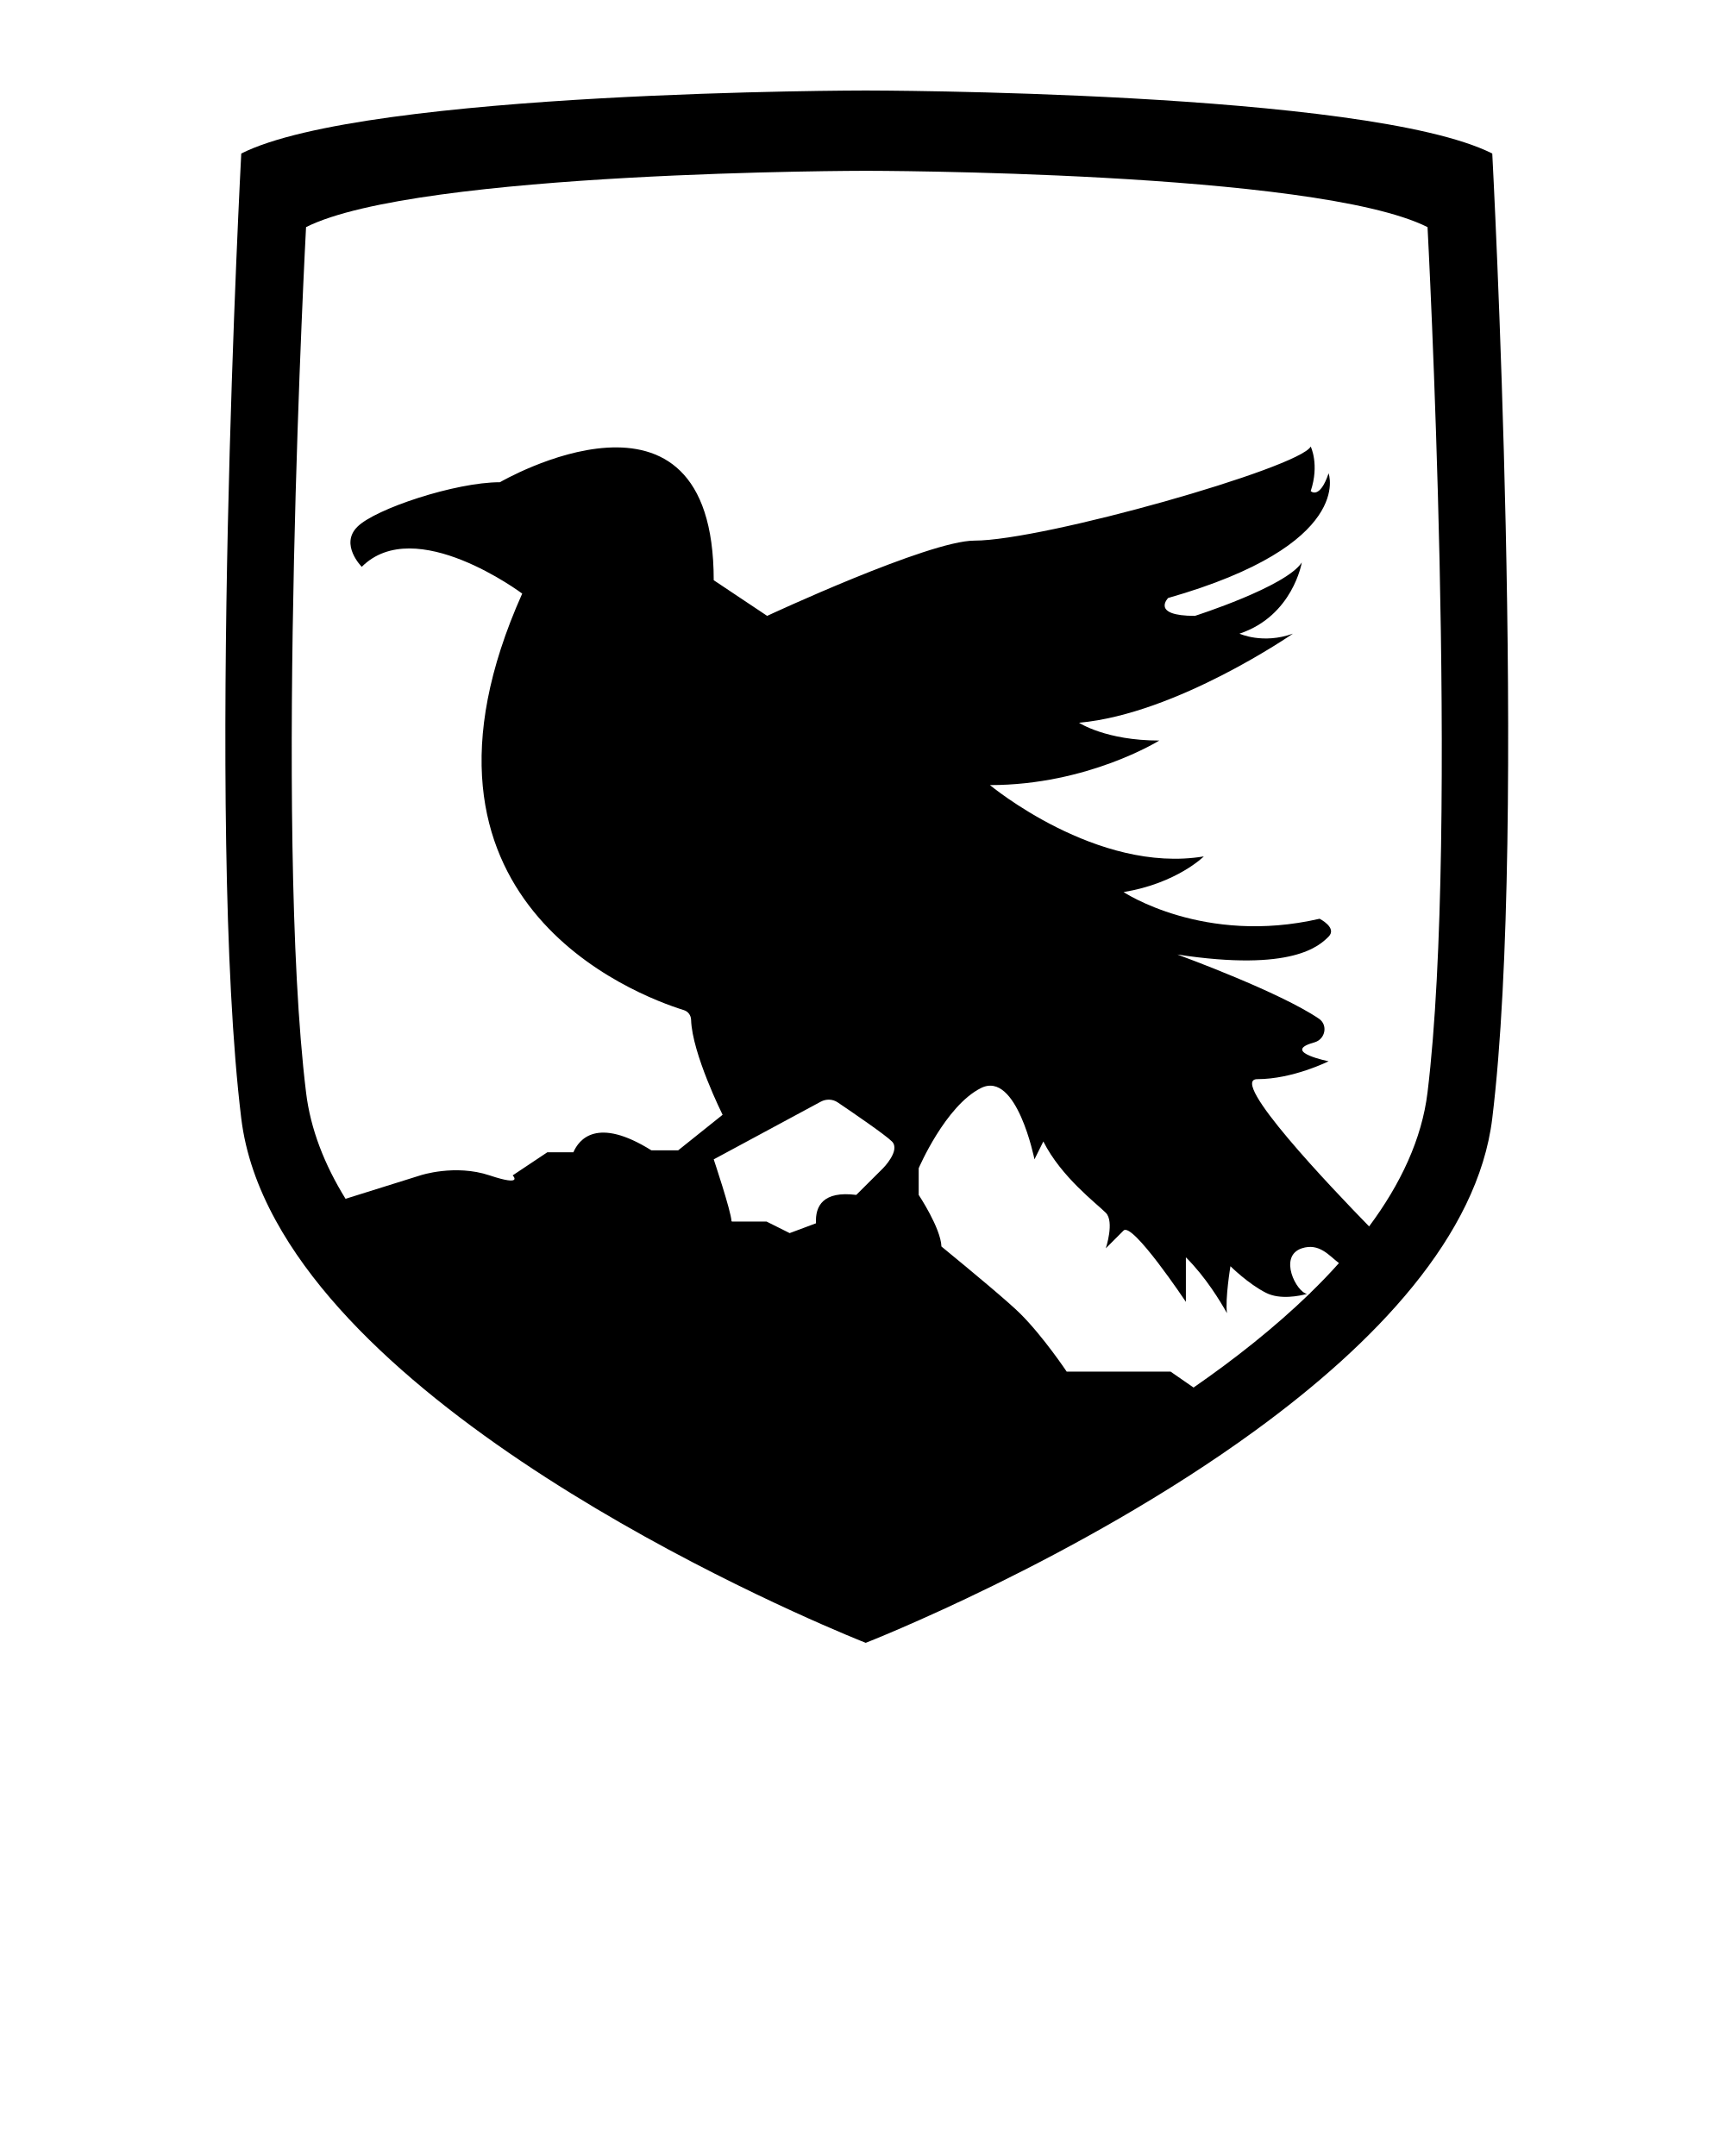
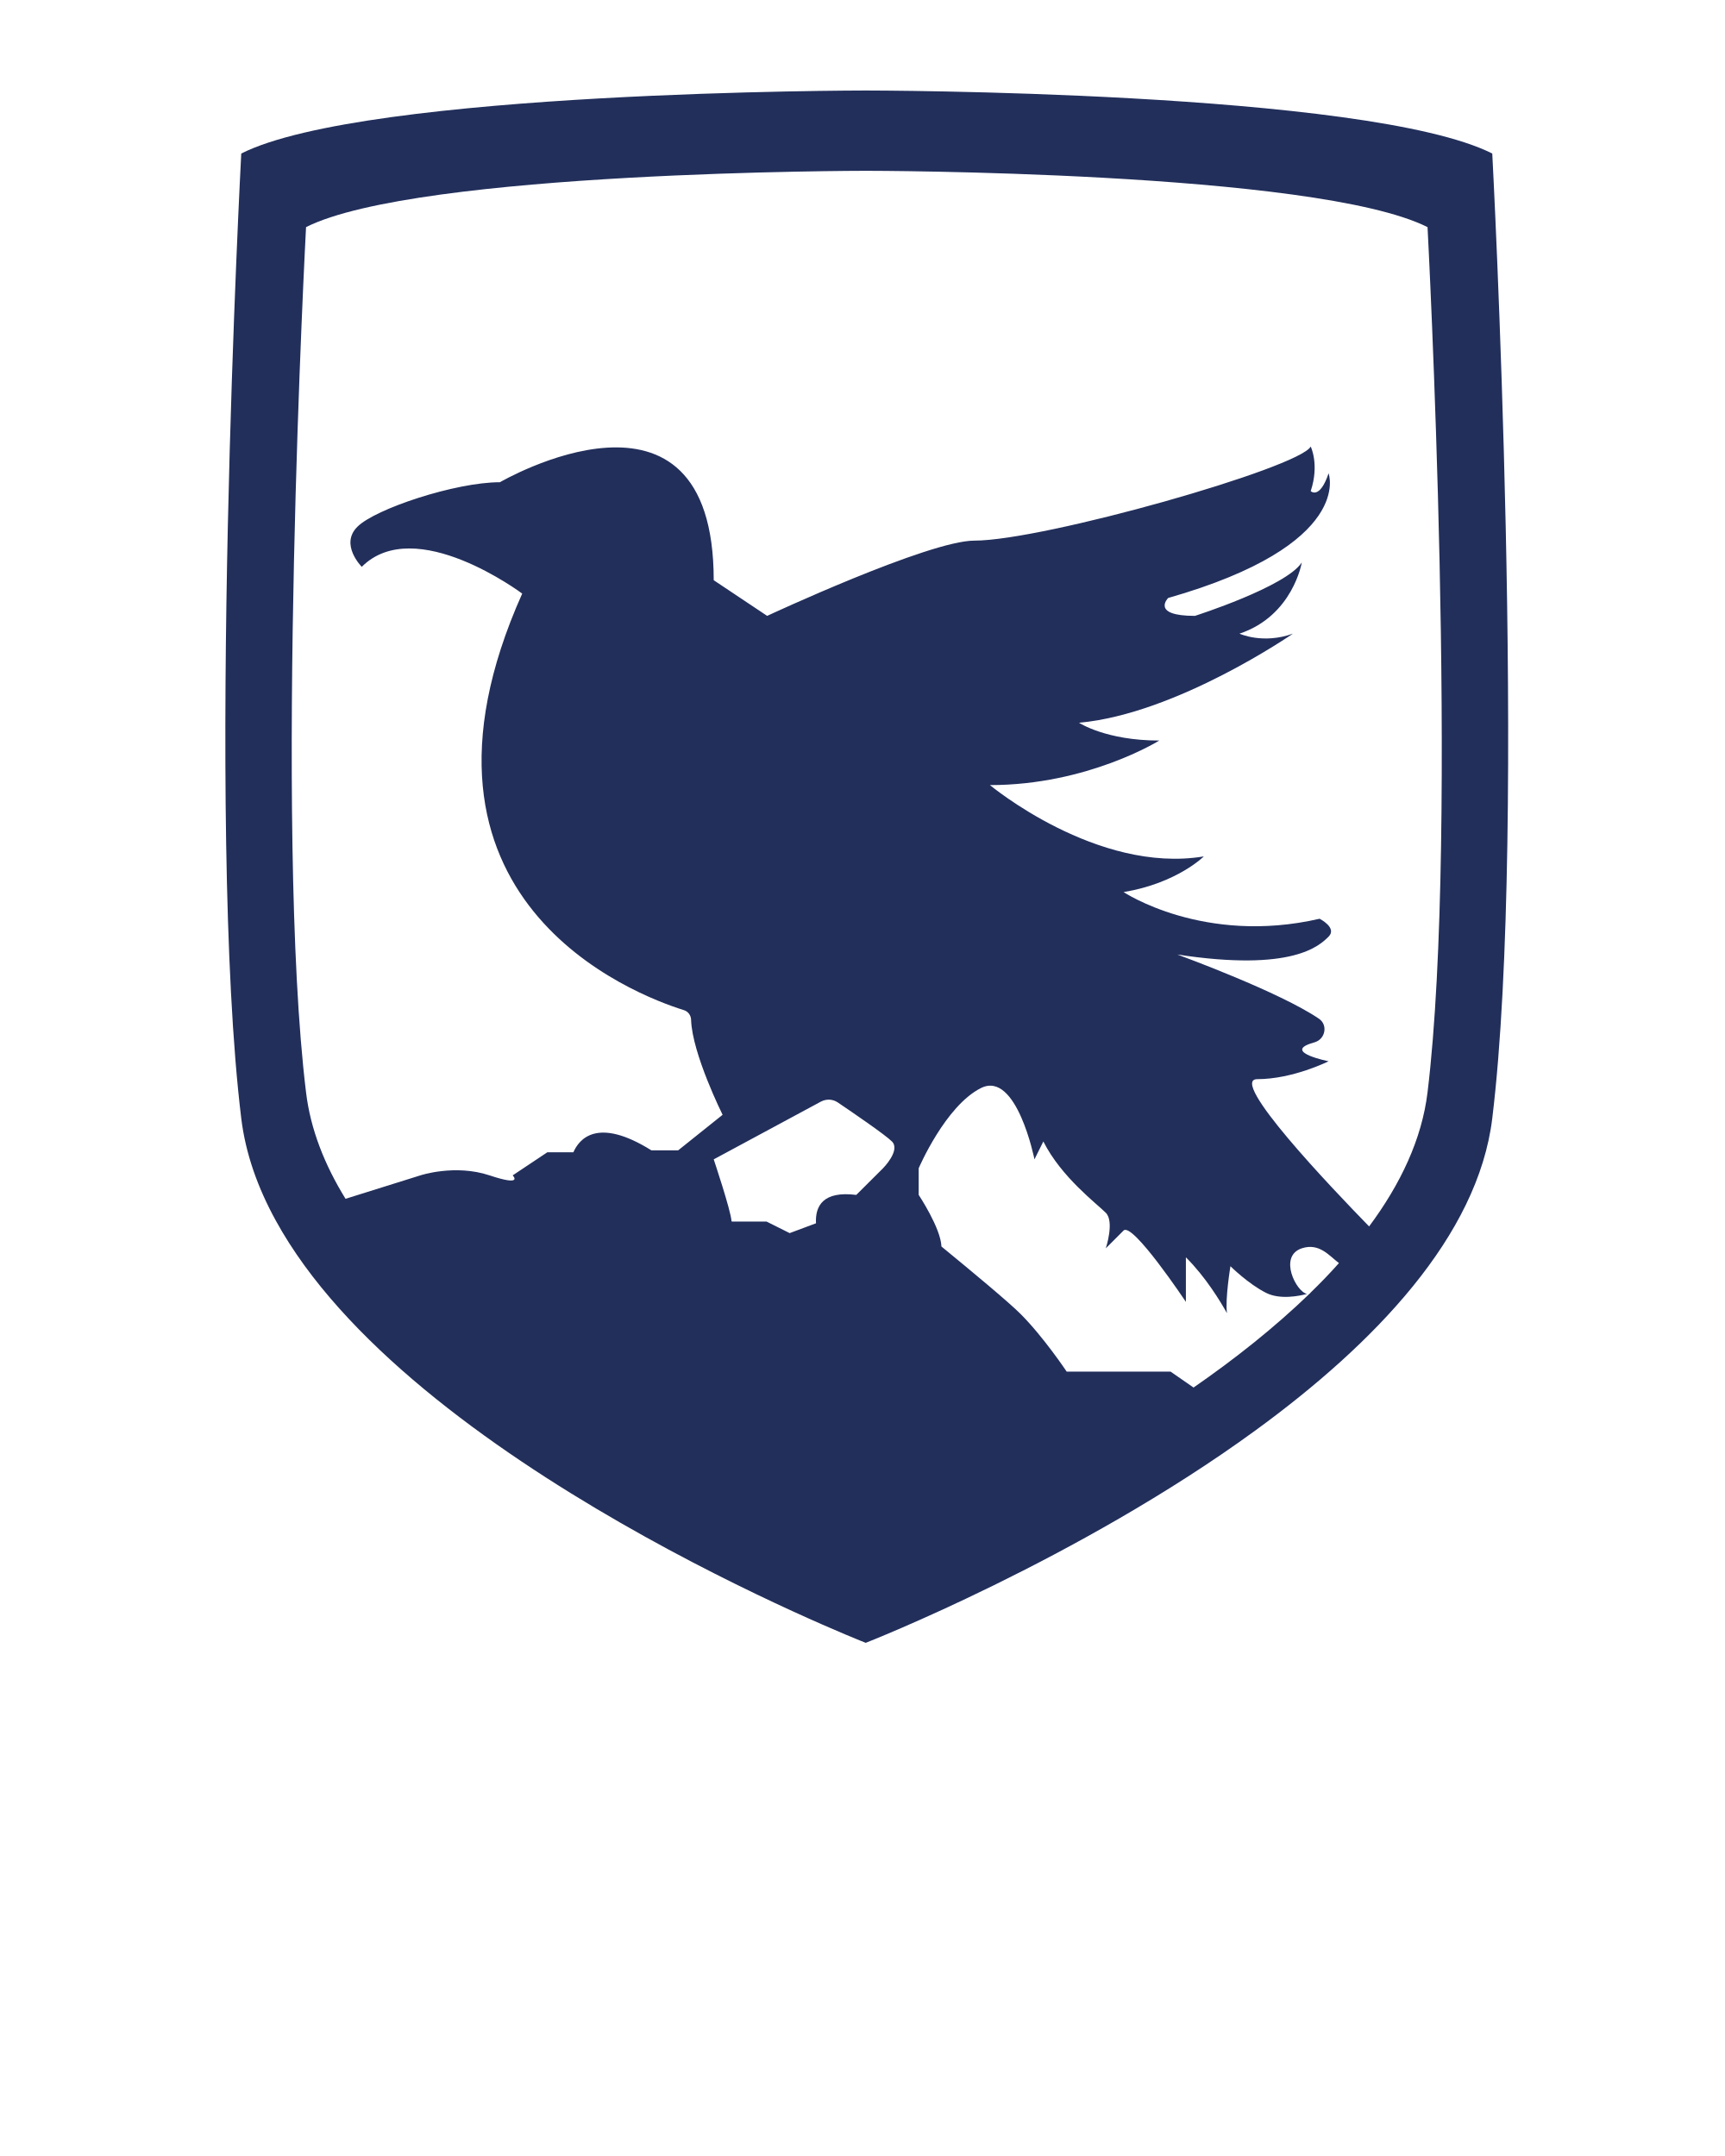
- <svg xmlns="http://www.w3.org/2000/svg" version="1.1" x="0px" y="0px" viewBox="0 0 100 125" style="enable-background:new 0 0 100 100;" xml:space="preserve">
+ <svg xmlns="http://www.w3.org/2000/svg" fill="#222f5b" version="1.1" x="0px" y="0px" viewBox="0 0 100 125" style="enable-background:new 0 0 100 100;" xml:space="preserve">
  <path d="M86.508,8.901c-7.26-3.654-36.321-3.654-36.321-3.654s-28.961,0-36.201,3.654c0,0-2.074,38.917,0,55.941  c0.248,2.034,0.95,4.008,2.001,5.922c7.729,14.112,34.2,24.484,34.2,24.484s12.292-4.804,22.597-12.319  c6.892-5.025,12.894-11.262,13.724-18.087C88.583,47.818,86.508,8.901,86.508,8.901z M51.191,67.732l-1.552,1.546  c-1.92-0.241-2.389,0.636-2.335,1.646l-1.526,0.569l-1.338-0.669h-2.007l-0.027-0.027c-0.033-0.602-1.031-3.58-1.031-3.58  l6.21-3.346c0.314-0.167,0.689-0.154,0.984,0.047c0.89,0.602,2.75,1.874,3.138,2.262C52.221,66.695,51.191,67.732,51.191,67.732z   M75.969,74.966c-0.02,0.02-0.04,0.033-0.06,0.047c-2.021,1.954-4.329,3.781-6.718,5.433l-1.332-0.923h-6.022  c0,0-1.338-2.007-2.677-3.346c-0.676-0.676-2.723-2.382-4.584-3.908c-0.04-1.071-1.318-2.991-1.318-2.991v-1.546  c0,0,1.546-3.62,3.613-4.651c2.068-1.03,3.098,4.135,3.098,4.135l0.515-1.037c1.037,2.068,3.105,3.613,3.62,4.135  c0.515,0.515,0,2.061,0,2.061s0.515-0.515,1.03-1.031c0.515-0.515,3.613,4.135,3.613,4.135v-2.583  c1.151,1.144,2.007,2.57,2.382,3.239c-0.114-0.823,0.201-2.723,0.201-2.723s1.037,1.03,2.068,1.546  c0.81,0.408,1.92,0.181,2.375,0.06c-0.616-0.094-1.686-2.181-0.308-2.643c1.017-0.335,1.593,0.435,2.155,0.856  c-0.522,0.589-1.084,1.171-1.673,1.74C75.956,74.966,75.963,74.966,75.969,74.966z M82.755,63.336  c-0.328,2.71-1.566,5.32-3.386,7.769c-2.161-2.215-8.19-8.538-6.484-8.538c2.068,0,4.135-1.037,4.135-1.037s-2.583-0.515-1.037-1.03  c0.087-0.027,0.167-0.054,0.241-0.074c0.616-0.194,0.763-1.01,0.234-1.365c-2.268-1.539-7.862-3.593-8.204-3.72  c6.698,1.024,8.244-0.522,8.766-1.037c0.515-0.515-0.522-1.037-0.522-1.037c-6.712,1.552-11.362-1.546-11.362-1.546  c3.098-0.515,4.651-2.068,4.651-2.068c-6.196,1.03-12.399-4.135-12.399-4.135c5.681,0,9.816-2.583,9.816-2.583  c-3.098,0-4.651-1.031-4.651-1.031c5.681-0.515,12.399-5.166,12.399-5.166c-1.74,0.629-3.098,0-3.098,0  c3.098-1.031,3.613-4.129,3.613-4.129c-0.917,1.412-6.196,3.098-6.196,3.098c-2.583,0-1.552-1.037-1.552-1.037  c10.847-3.098,9.301-7.227,9.301-7.227c-0.522,1.546-1.037,1.03-1.037,1.03c0.515-1.546,0-2.583,0-2.583  c-0.656,1.238-15.484,5.454-19.499,5.454c-2.65,0-12.011,4.363-12.011,4.363l-3.098-2.068c0-12.914-12.393-5.681-12.393-5.681  c-2.583,0-7.233,1.546-8.264,2.583c-1.037,1.03,0.254,2.322,0.254,2.322c3.098-3.098,9.301,1.552,9.301,1.552  c-7.963,17.799,6.584,23.28,9.368,24.149c0.248,0.074,0.415,0.301,0.422,0.562c0.06,1.961,1.827,5.507,1.827,5.507l-2.576,2.061  h-1.552c-3.158-1.974-4.202-0.629-4.523,0.114h-1.512l-2.007,1.338c0,0,0.669,0.669-1.338,0s-4.015,0-4.015,0l-4.336,1.358  c-1.218-1.974-2.034-4.042-2.289-6.17c-1.867-15.27,0-50.166,0-50.166c6.484-3.265,32.46-3.265,32.46-3.265s26.05,0,32.554,3.265  C82.755,13.17,84.615,48.066,82.755,63.336z" />
</svg>
